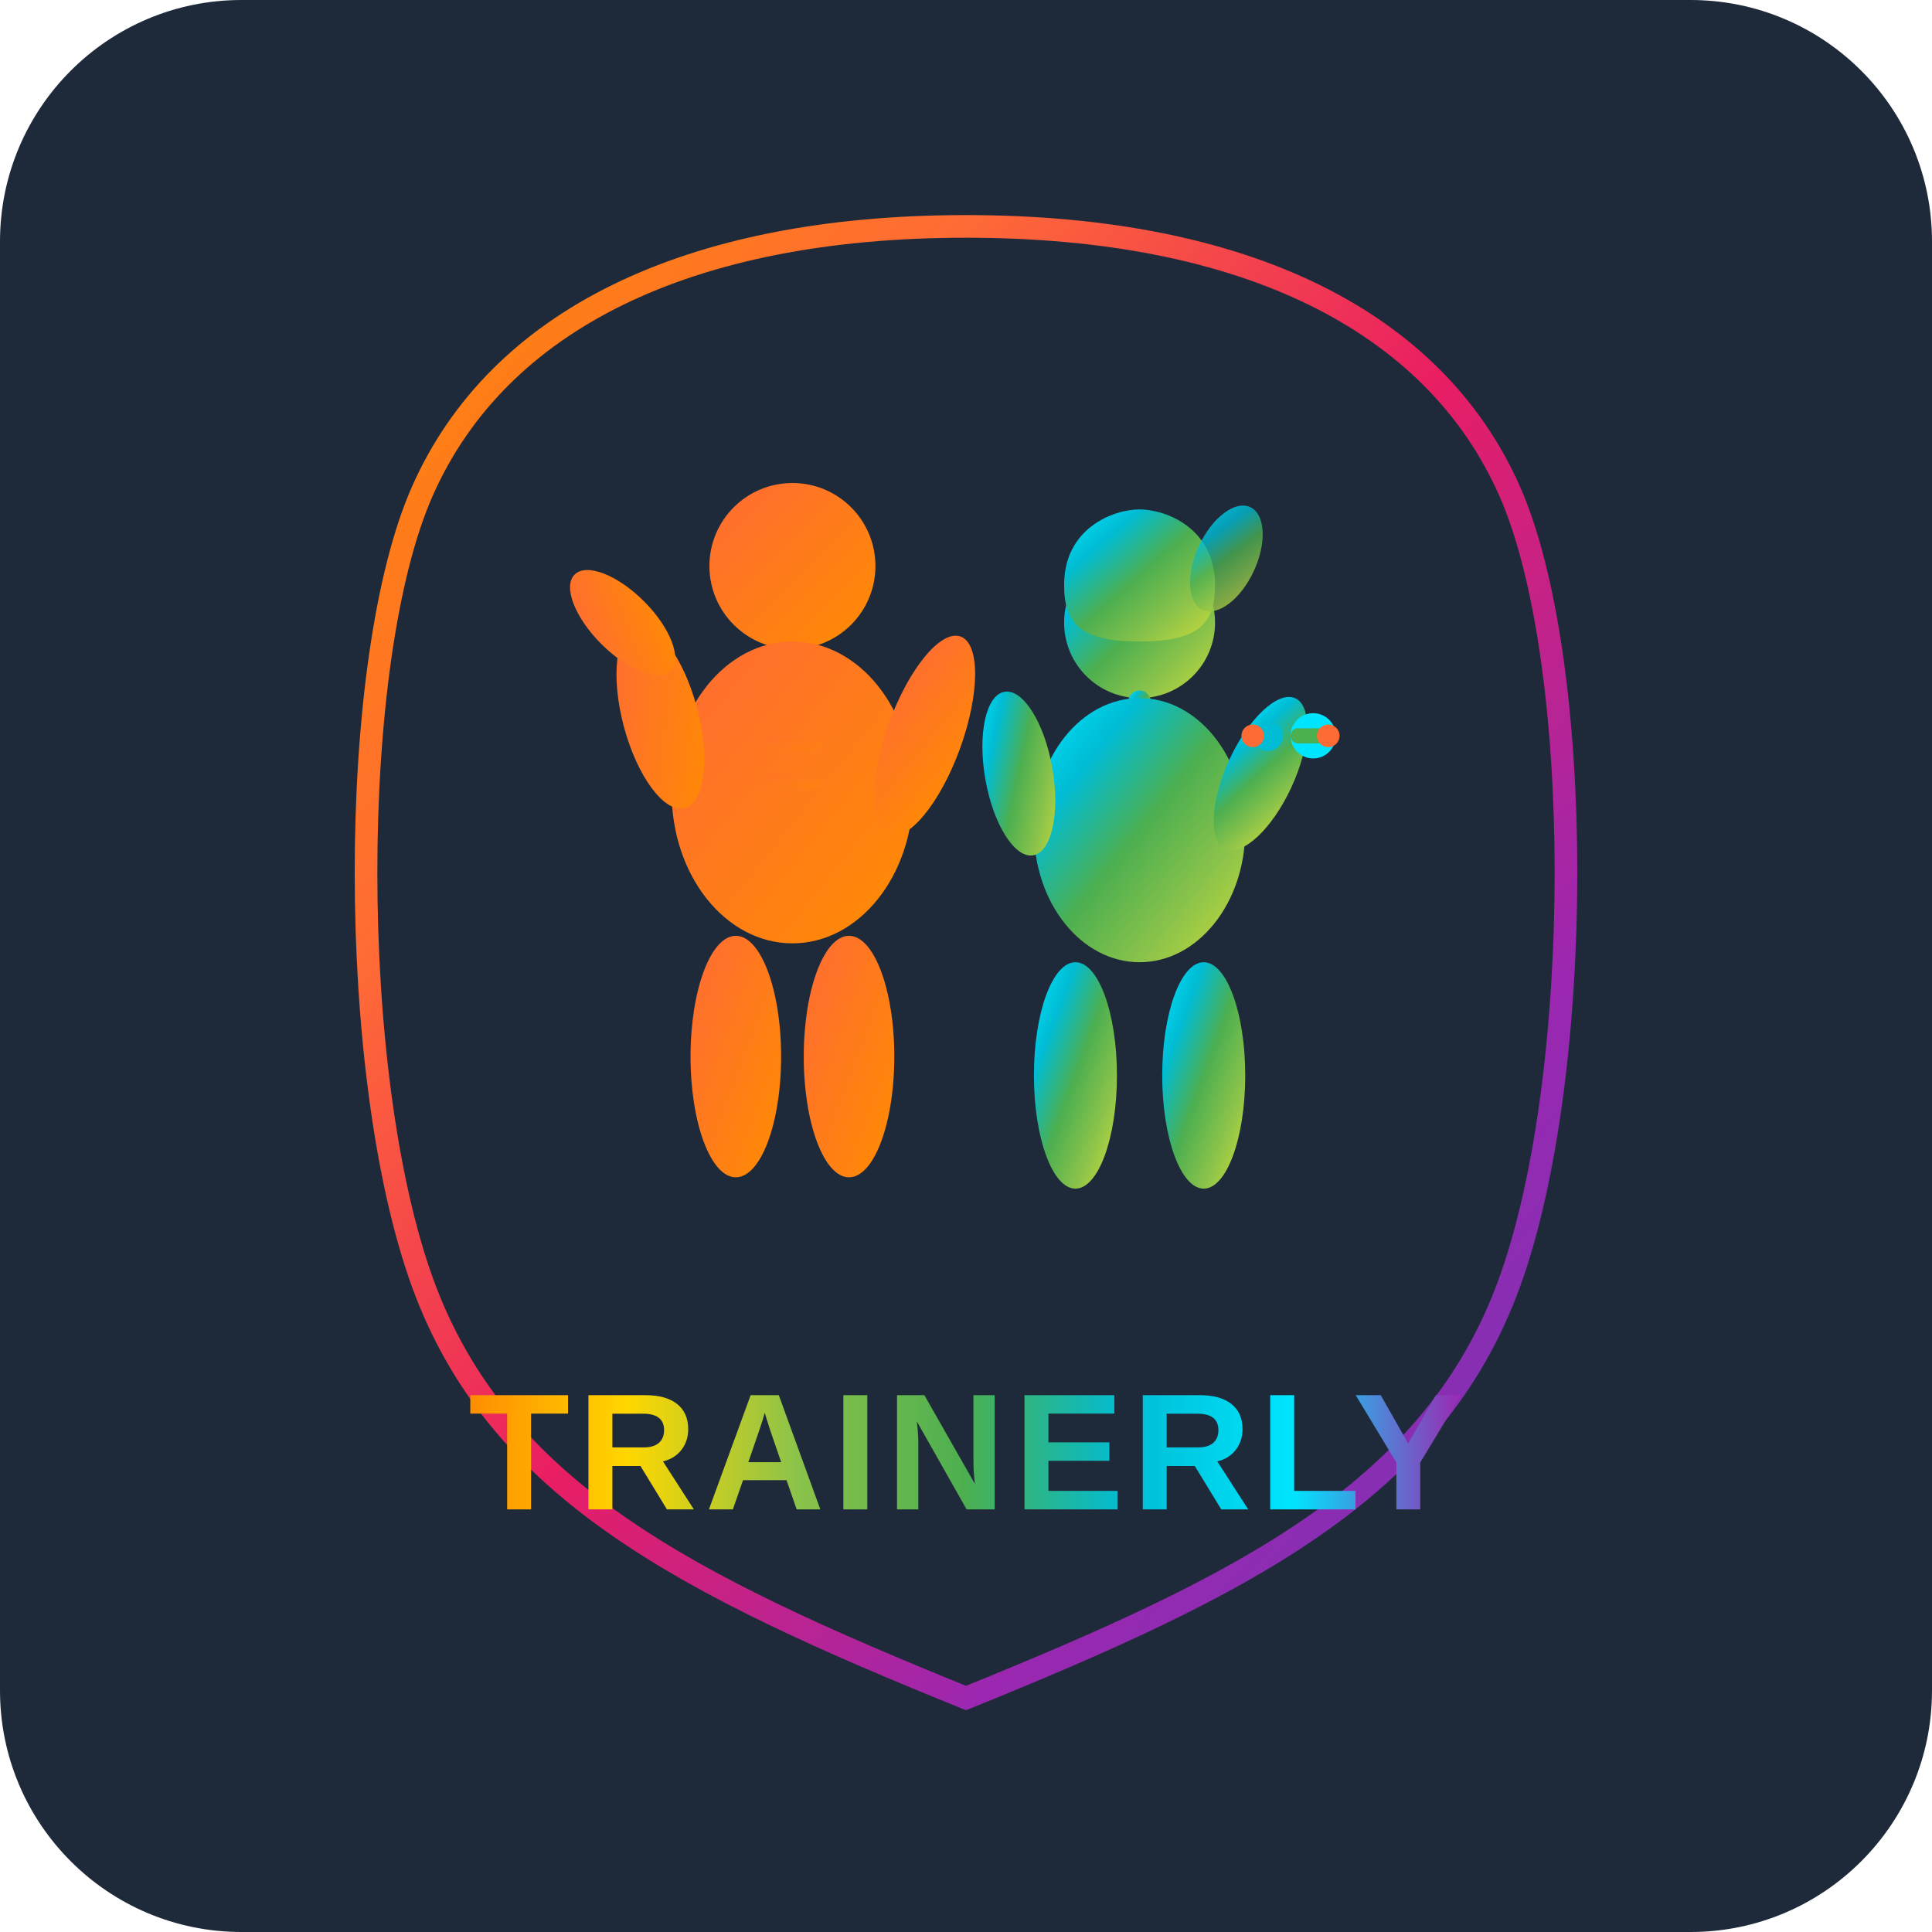
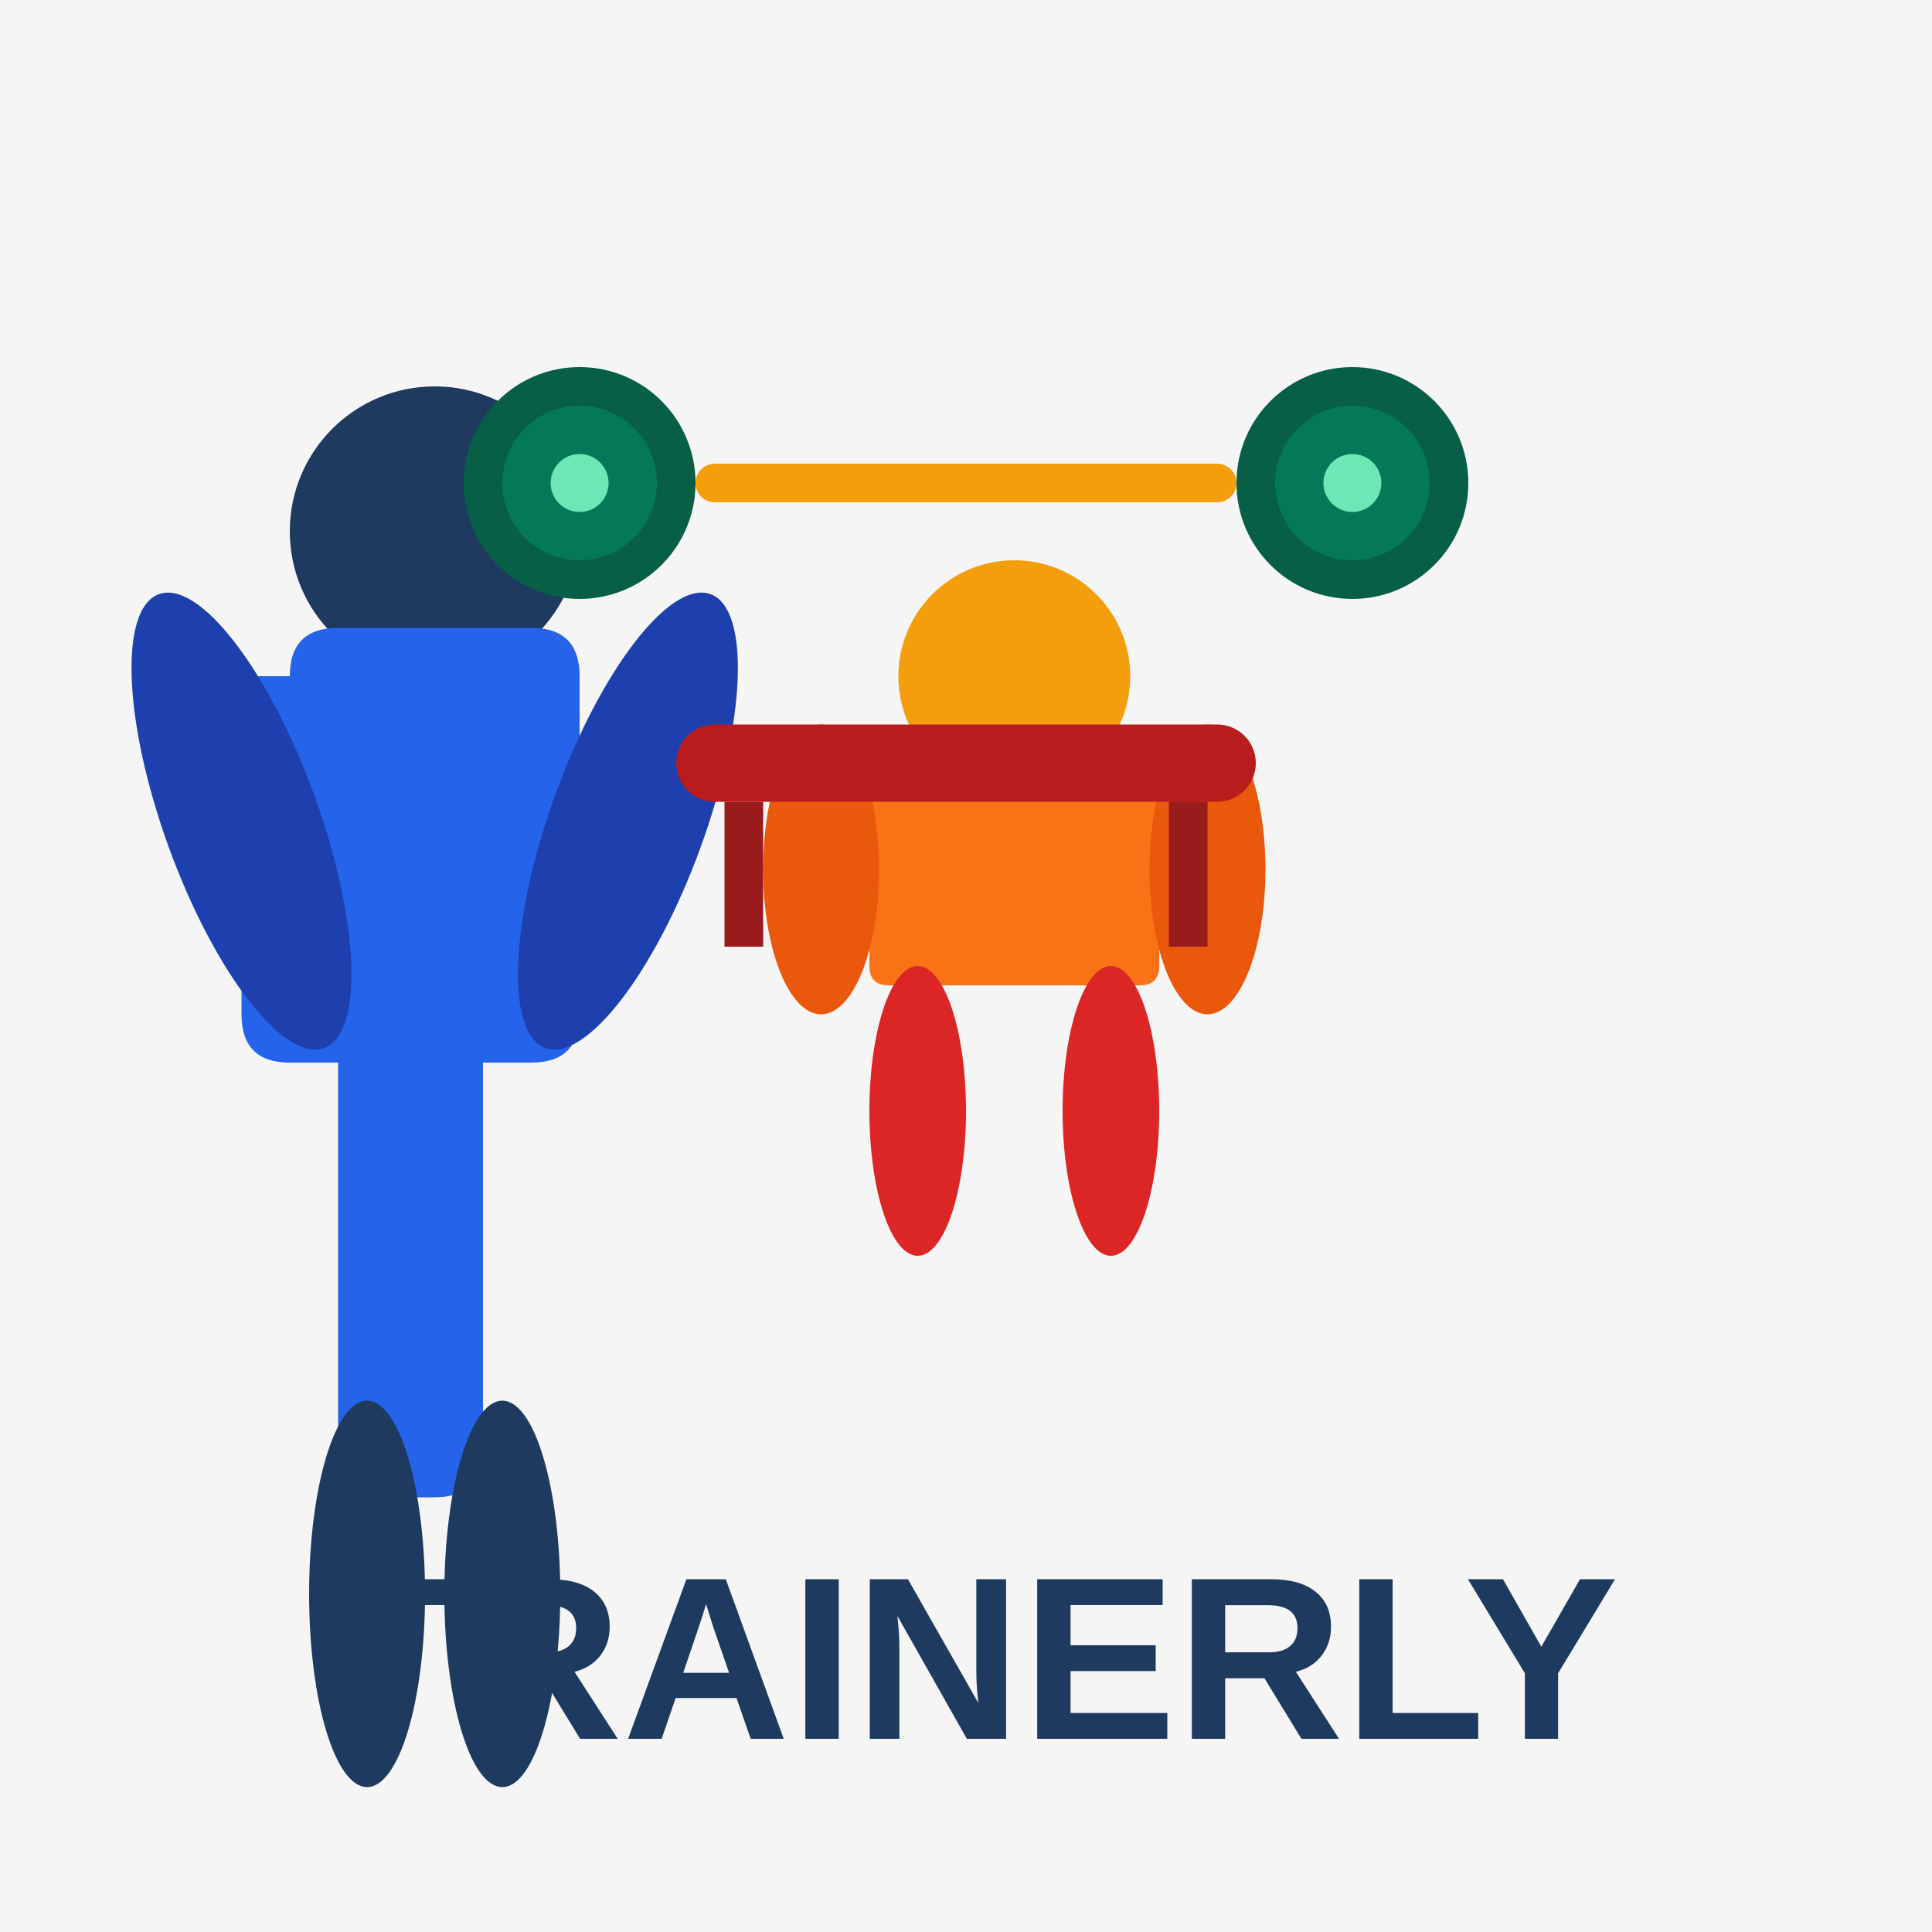
- <svg xmlns="http://www.w3.org/2000/svg" width="512" height="512" viewBox="0 0 512 512">
-   <defs>
-     <linearGradient id="shieldGradient" x1="0%" y1="0%" x2="100%" y2="100%">
-       <stop offset="0%" style="stop-color:#FF8C00;stop-opacity:1" />
-       <stop offset="25%" style="stop-color:#FF6B35;stop-opacity:1" />
-       <stop offset="50%" style="stop-color:#E91E63;stop-opacity:1" />
-       <stop offset="75%" style="stop-color:#9C27B0;stop-opacity:1" />
-       <stop offset="100%" style="stop-color:#673AB7;stop-opacity:1" />
-     </linearGradient>
-     <linearGradient id="maleGradient" x1="0%" y1="0%" x2="100%" y2="100%">
-       <stop offset="0%" style="stop-color:#FF6B35;stop-opacity:1" />
-       <stop offset="100%" style="stop-color:#FF8C00;stop-opacity:1" />
-     </linearGradient>
-     <linearGradient id="femaleGradient" x1="0%" y1="0%" x2="100%" y2="100%">
-       <stop offset="0%" style="stop-color:#00E5FF;stop-opacity:1" />
-       <stop offset="25%" style="stop-color:#00BCD4;stop-opacity:1" />
-       <stop offset="50%" style="stop-color:#4CAF50;stop-opacity:1" />
-       <stop offset="75%" style="stop-color:#8BC34A;stop-opacity:1" />
-       <stop offset="100%" style="stop-color:#CDDC39;stop-opacity:1" />
-     </linearGradient>
-     <linearGradient id="textGradient" x1="0%" y1="0%" x2="100%" y2="0%">
-       <stop offset="0%" style="stop-color:#FF8C00;stop-opacity:1" />
-       <stop offset="16%" style="stop-color:#FFD700;stop-opacity:1" />
-       <stop offset="33%" style="stop-color:#8BC34A;stop-opacity:1" />
-       <stop offset="50%" style="stop-color:#4CAF50;stop-opacity:1" />
-       <stop offset="66%" style="stop-color:#00BCD4;stop-opacity:1" />
-       <stop offset="83%" style="stop-color:#00E5FF;stop-opacity:1" />
-       <stop offset="100%" style="stop-color:#9C27B0;stop-opacity:1" />
-     </linearGradient>
-   </defs>
-   <rect width="512" height="512" fill="#1e2a3a" rx="64" />
-   <path d="M256 60 C330 60, 380 85, 400 130 C420 175, 420 285, 400 340 C380 395, 330 420, 256 450 C182 420, 132 395, 112 340 C92 285, 92 175, 112 130 C132 85, 182 60, 256 60 Z" fill="none" stroke="url(#shieldGradient)" stroke-width="6" />
-   <g fill="url(#maleGradient)">
-     <circle cx="210" cy="150" r="22" />
-     <rect x="206" y="170" width="8" height="10" rx="4" />
-     <ellipse cx="210" cy="210" rx="32" ry="40" />
-     <ellipse cx="175" cy="190" rx="10" ry="25" transform="rotate(-15 175 190)" />
-     <ellipse cx="165" cy="165" rx="8" ry="18" transform="rotate(-45 165 165)" />
-     <ellipse cx="245" cy="195" rx="10" ry="28" transform="rotate(20 245 195)" />
-     <rect x="202" y="195" width="16" height="4" rx="2" fill-opacity="0.3" />
-     <rect x="202" y="205" width="16" height="4" rx="2" fill-opacity="0.3" />
-     <ellipse cx="195" cy="280" rx="12" ry="32" />
-     <ellipse cx="225" cy="280" rx="12" ry="32" />
+ <svg xmlns="http://www.w3.org/2000/svg" width="200" height="200" viewBox="0 0 200 200">
+   <rect width="200" height="200" fill="#f5f5f5" />
+   <g transform="translate(20, 30)">
+     <circle cx="25" cy="25" r="15" fill="#1e3a5f" />
+     <path d="M10 40 Q10 35 15 35 L35 35 Q40 35 40 40 L40 75 Q40 80 35 80 L30 80 L30 120 Q30 125 25 125 L20 125 Q15 125 15 120 L15 80 L10 80 Q5 80 5 75 L5 40" fill="#2563eb" />
+     <ellipse cx="45" cy="55" rx="8" ry="25" fill="#1e40af" transform="rotate(20 45 55)" />
+     <ellipse cx="5" cy="55" rx="8" ry="25" fill="#1e40af" transform="rotate(-20 5 55)" />
+     <ellipse cx="18" cy="135" rx="6" ry="20" fill="#1e3a5f" />
+     <ellipse cx="32" cy="135" rx="6" ry="20" fill="#1e3a5f" />
  </g>
-   <g fill="url(#femaleGradient)">
-     <circle cx="302" cy="165" r="20" />
-     <path d="M282 155 C282 140, 295 135, 302 135 C309 135, 322 140, 322 155 C322 165, 318 170, 302 170 C286 170, 282 165, 282 155 Z" />
-     <ellipse cx="325" cy="148" rx="8" ry="15" transform="rotate(25 325 148)" fill-opacity="0.8" />
-     <rect x="299" y="183" width="6" height="8" rx="3" />
-     <ellipse cx="302" cy="220" rx="28" ry="35" />
-     <ellipse cx="270" cy="205" rx="9" ry="22" transform="rotate(-10 270 205)" />
-     <ellipse cx="334" cy="205" rx="9" ry="22" transform="rotate(25 334 205)" />
-     <circle cx="348" cy="195" r="6" fill="#00E5FF" />
-     <rect x="342" y="193" width="12" height="4" rx="2" fill="#4CAF50" />
-     <circle cx="336" cy="195" r="4" fill="#00BCD4" />
-     <ellipse cx="285" cy="285" rx="11" ry="30" />
-     <ellipse cx="319" cy="285" rx="11" ry="30" />
+   <g transform="translate(80, 50)">
+     <circle cx="25" cy="20" r="12" fill="#f59e0b" />
+     <path d="M10 32 Q10 30 12 30 L38 30 Q40 30 40 32 L40 50 Q40 52 38 52 L12 52 Q10 52 10 50 Z" fill="#f97316" />
+     <ellipse cx="5" cy="40" rx="6" ry="15" fill="#ea580c" />
+     <ellipse cx="45" cy="40" rx="6" ry="15" fill="#ea580c" />
+     <ellipse cx="15" cy="65" rx="5" ry="15" fill="#dc2626" />
+     <ellipse cx="35" cy="65" rx="5" ry="15" fill="#dc2626" />
  </g>
-   <circle cx="352" cy="195" r="3" fill="#FF6B35" />
-   <circle cx="332" cy="195" r="3" fill="#FF6B35" />
-   <text x="256" y="400" font-family="Arial Black, Arial, sans-serif" font-size="44" font-weight="900" text-anchor="middle" fill="url(#textGradient)" letter-spacing="2px">
-     TRAINERLY
-   </text>
+   <g transform="translate(70, 75)">
+     <rect x="0" y="0" width="60" height="8" rx="4" fill="#b91c1c" />
+     <rect x="5" y="8" width="4" height="15" fill="#991b1b" />
+     <rect x="51" y="8" width="4" height="15" fill="#991b1b" />
+   </g>
+   <g transform="translate(60, 35)">
+     <circle cx="0" cy="15" r="12" fill="#065f46" />
+     <circle cx="0" cy="15" r="8" fill="#047857" />
+     <circle cx="0" cy="15" r="3" fill="#6ee7b7" />
+     <circle cx="80" cy="15" r="12" fill="#065f46" />
+     <circle cx="80" cy="15" r="8" fill="#047857" />
+     <circle cx="80" cy="15" r="3" fill="#6ee7b7" />
+     <rect x="12" y="13" width="56" height="4" rx="2" fill="#f59e0b" />
+   </g>
+   <g transform="translate(0, 140)">
+     <text x="100" y="40" font-family="Arial, sans-serif" font-size="24" font-weight="bold" text-anchor="middle" fill="#1e3a5f">TRAINERLY</text>
+   </g>
</svg>
